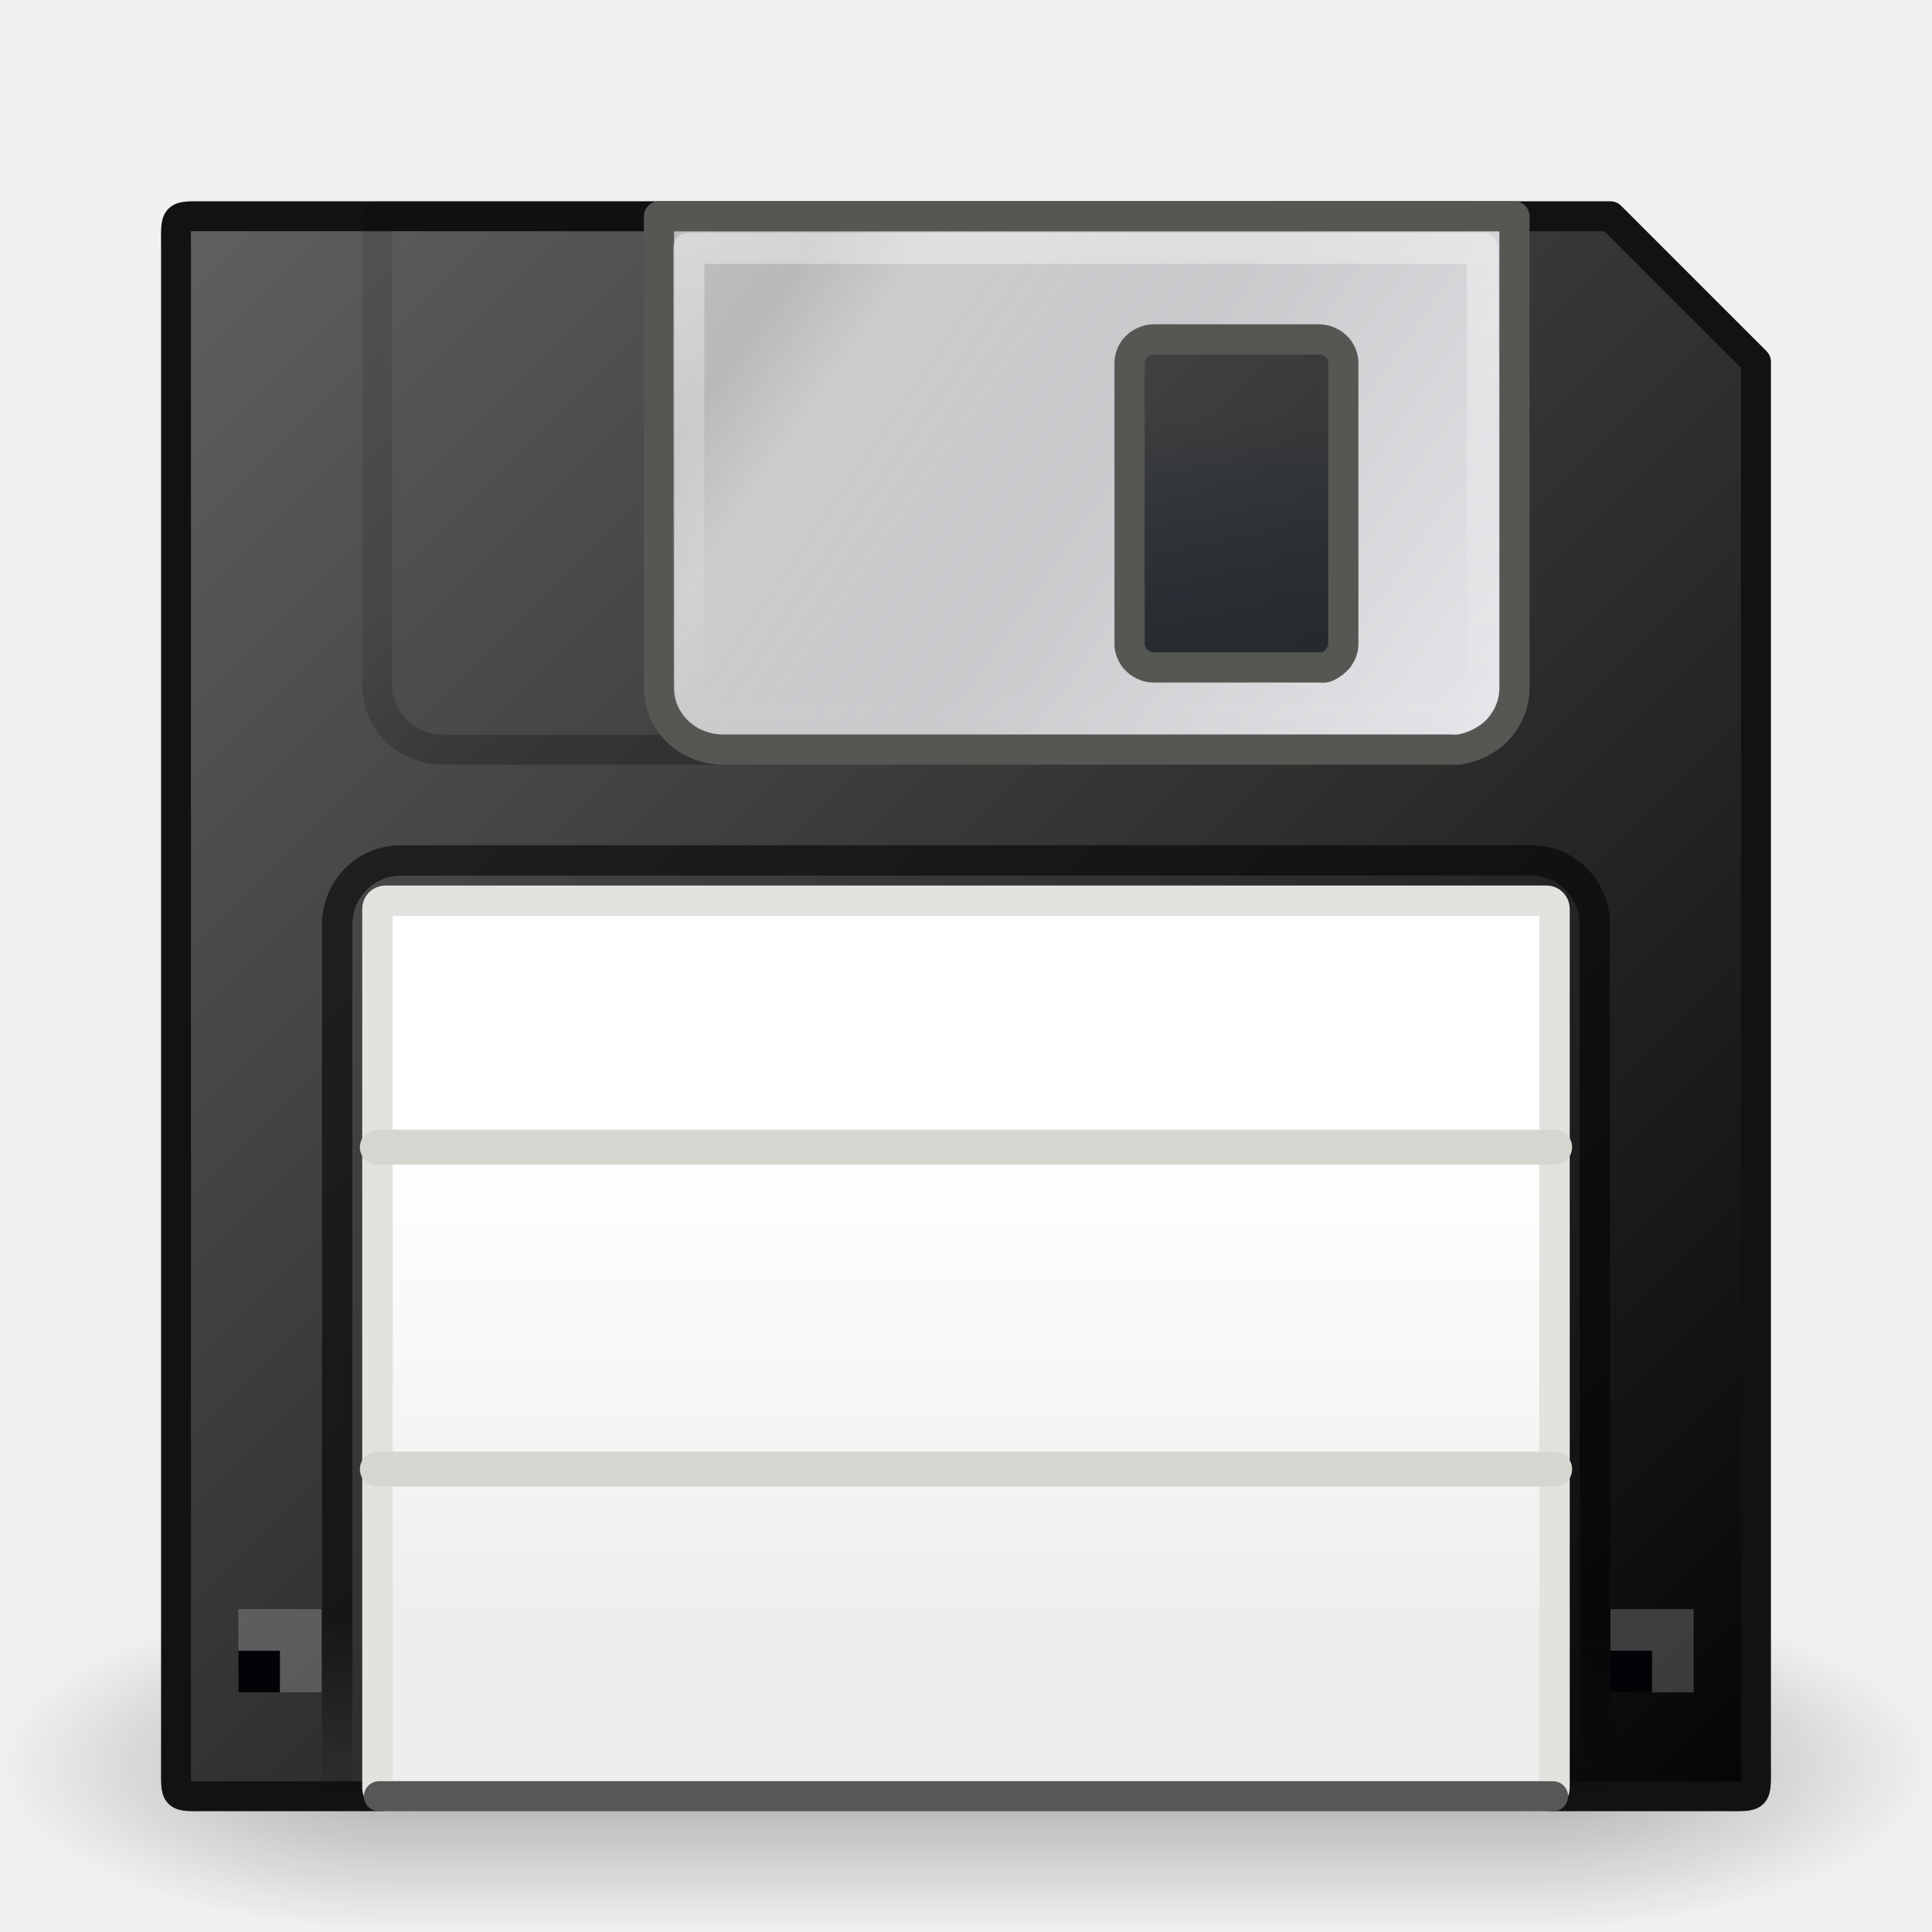
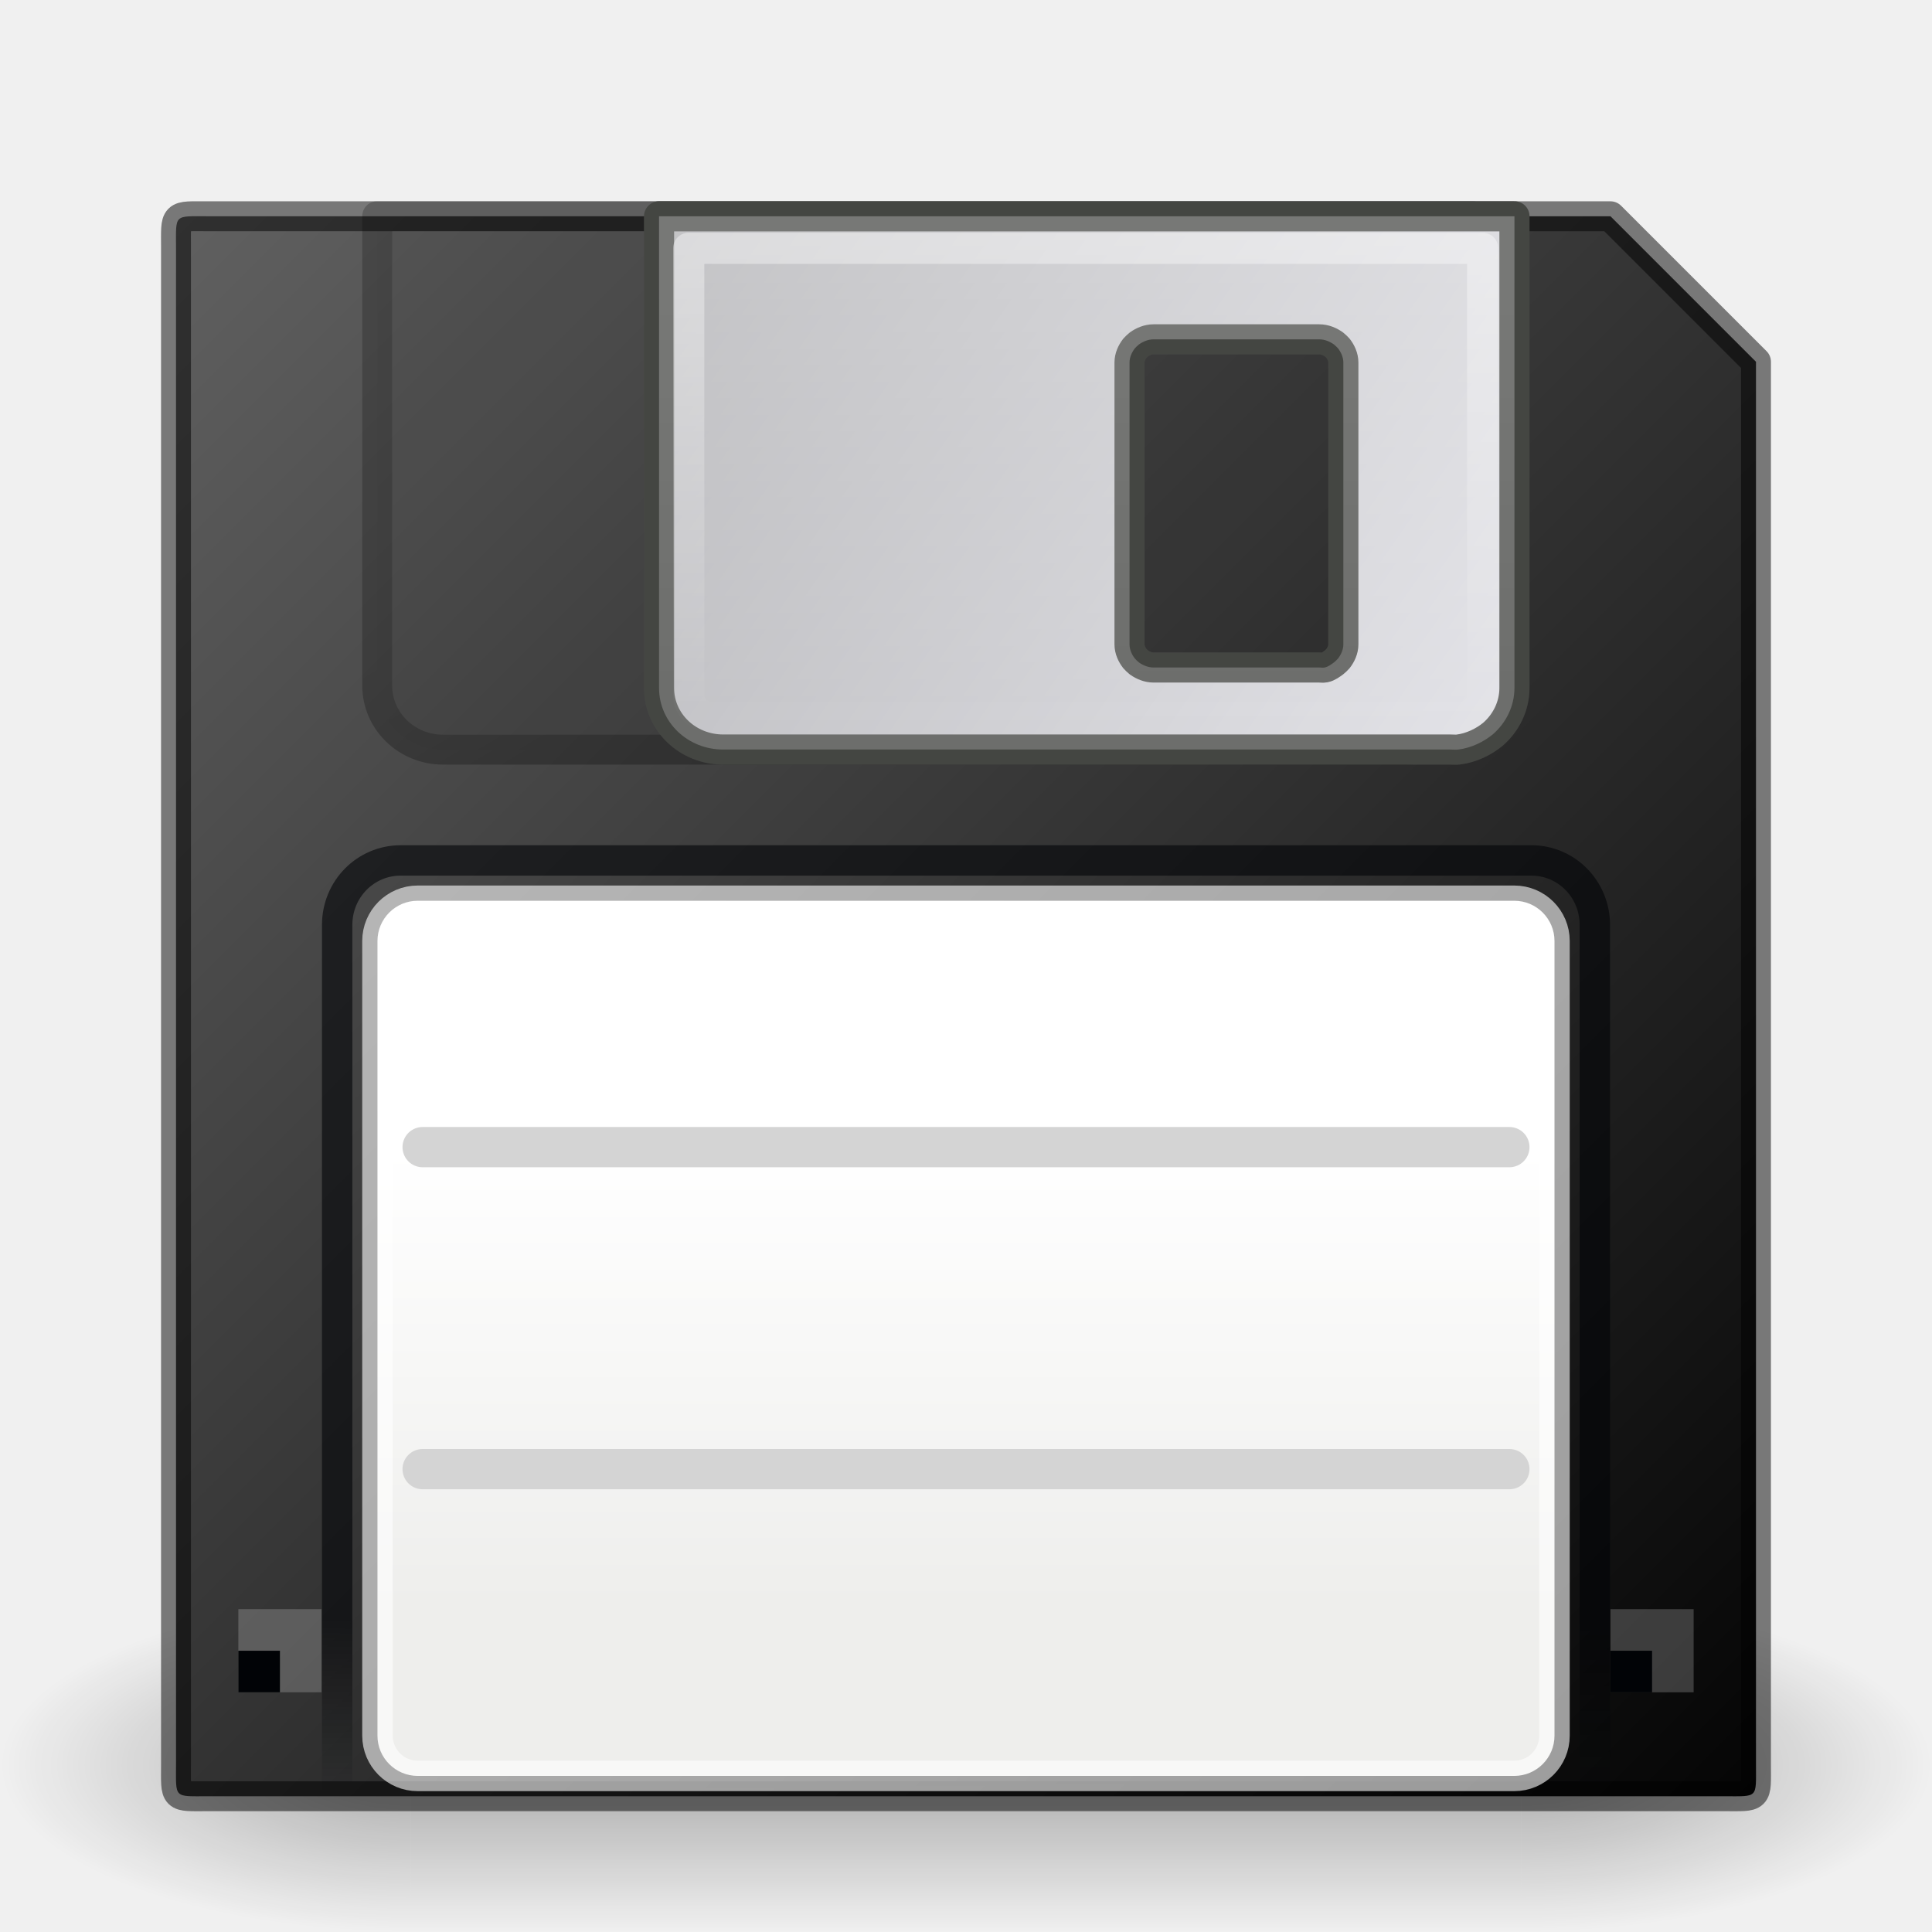
<svg xmlns="http://www.w3.org/2000/svg" xmlns:xlink="http://www.w3.org/1999/xlink" version="1.0" width="48" height="48" id="svg3221">
  <defs id="defs3223">
+     <linearGradient id="linearGradient37673">
+       <stop style="stop-color:#ffffff;stop-opacity:1;" offset="0" id="stop37669" />
+       <stop style="stop-color:#ffffff;stop-opacity:0.8;" offset="1" id="stop37671" />
+     </linearGradient>
    <linearGradient id="linearGradient2804">
      <stop id="stop2806" style="stop-color:#000000;stop-opacity:0" offset="0" />
      <stop id="stop2812" style="stop-color:#000000;stop-opacity:1" offset="0.5" />
      <stop id="stop2808" style="stop-color:#000000;stop-opacity:0" offset="1" />
    </linearGradient>
    <linearGradient x1="21.875" y1="48.001" x2="21.875" y2="40" id="linearGradient3936" xlink:href="#linearGradient2804" gradientUnits="userSpaceOnUse" />
    <radialGradient cx="1" cy="44" r="5" fx="1" fy="44" id="radialGradient3934" xlink:href="#linearGradient2781" gradientUnits="userSpaceOnUse" gradientTransform="matrix(2,0,0,0.8,36,8.8)" />
    <linearGradient id="linearGradient2781">
      <stop id="stop2783" style="stop-color:#000000;stop-opacity:1" offset="0" />
      <stop id="stop2785" style="stop-color:#000000;stop-opacity:0" offset="1" />
    </linearGradient>
    <radialGradient cx="1" cy="44" r="5" fx="1" fy="44" id="radialGradient3932" xlink:href="#linearGradient2781" gradientUnits="userSpaceOnUse" gradientTransform="matrix(2,0,0,0.8,-13,-79.2)" />
    <linearGradient id="linearGradient6375">
      <stop id="stop6377" style="stop-color:#040404;stop-opacity:1" offset="0" />
      <stop id="stop6379" style="stop-color:#606060;stop-opacity:1" offset="1" />
    </linearGradient>
    <linearGradient x1="3.626" y1="2.585" x2="41.968" y2="40.926" id="linearGradient2475" xlink:href="#linearGradient6375" gradientUnits="userSpaceOnUse" gradientTransform="matrix(-1.03302,0,0,-1.03302,47.24295,48.24296)" />
    <linearGradient id="linearGradient2388">
-       <stop id="stop2390" style="stop-color:#010306;stop-opacity:1" offset="0" />
-       <stop id="stop2392" style="stop-color:#010306;stop-opacity:0.396" offset="1" />
+       <stop id="stop2390" style="stop-color:#000000;stop-opacity:1;" offset="0" />
+       <stop id="stop2392" style="stop-color:#000000;stop-opacity:0.8;" offset="1" />
    </linearGradient>
    <linearGradient x1="33.349" y1="28.693" x2="35.974" y2="33.049" id="linearGradient2472" xlink:href="#linearGradient2388" gradientUnits="userSpaceOnUse" gradientTransform="matrix(-1.046557,0,0,-1.019495,48.61736,47.68052)" />
-     <linearGradient id="linearGradient2294">
-       <stop id="stop2296" style="stop-color:#262626;stop-opacity:1" offset="0" />
-       <stop id="stop2298" style="stop-color:#122339;stop-opacity:0" offset="1" />
-     </linearGradient>
-     <linearGradient x1="18.75" y1="27.655" x2="18.827" y2="36.775" id="linearGradient4733" xlink:href="#linearGradient2294" gradientUnits="userSpaceOnUse" gradientTransform="matrix(1.062576,0,0,1.019071,-48.78281,-47.66569)" />
    <linearGradient id="linearGradient4235">
      <stop id="stop4237" style="stop-color:#d4d4dc;stop-opacity:1" offset="0" />
      <stop id="stop4239" style="stop-color:#848489;stop-opacity:1" offset="1" />
    </linearGradient>
    <linearGradient x1="10" y1="27.996" x2="31" y2="42" id="linearGradient4731" xlink:href="#linearGradient4235" gradientUnits="userSpaceOnUse" gradientTransform="matrix(-1.062576,0,0,-1.019071,48.78281,47.66569)" />
    <linearGradient id="linearGradient2249">
      <stop id="stop2251" style="stop-color:#010306;stop-opacity:1" offset="0" />
      <stop id="stop2253" style="stop-color:#010306;stop-opacity:0" offset="1" />
    </linearGradient>
    <linearGradient x1="37.625" y1="7.625" x2="37.625" y2="3.483" id="linearGradient4727" xlink:href="#linearGradient2249" gradientUnits="userSpaceOnUse" gradientTransform="matrix(1.041515,0,0,-1.056611,0.5659129,48.32087)" />
    <linearGradient id="linearGradient2268">
      <stop id="stop2270" style="stop-color:#eeeeec;stop-opacity:1" offset="0" />
      <stop id="stop2272" style="stop-color:#ffffff;stop-opacity:1" offset="1" />
    </linearGradient>
-     <linearGradient x1="21.875" y1="7.606" x2="21.875" y2="18.514" id="linearGradient4725" xlink:href="#linearGradient2268" gradientUnits="userSpaceOnUse" gradientTransform="matrix(1.04441,0,0,1.059213,0.5007808,-48.32899)" />
-     <linearGradient id="linearGradient2555">
-       <stop id="stop2557" style="stop-color:#ffffff;stop-opacity:1" offset="0" />
-       <stop id="stop2561" style="stop-color:#e6e6e6;stop-opacity:1" offset="0.5" />
-       <stop id="stop2563" style="stop-color:#ffffff;stop-opacity:1" offset="0.75" />
-       <stop id="stop2565" style="stop-color:#e1e1e1;stop-opacity:1" offset="0.842" />
-       <stop id="stop2559" style="stop-color:#ffffff;stop-opacity:1" offset="1" />
-     </linearGradient>
-     <linearGradient x1="10" y1="27.996" x2="31" y2="42" id="linearGradient4723" xlink:href="#linearGradient2555" gradientUnits="userSpaceOnUse" gradientTransform="matrix(-1.062576,0,0,-1.019071,48.78281,47.66569)" />
+     <linearGradient x1="21.875" y1="7.606" x2="21.875" y2="18.514" id="linearGradient4725" xlink:href="#linearGradient2268" gradientUnits="userSpaceOnUse" gradientTransform="matrix(1.04441,0,0,1.035403,0.5007808,-47.74565)" />
    <linearGradient id="linearGradient2319">
      <stop id="stop2321" style="stop-color:#ffffff;stop-opacity:1" offset="0" />
      <stop id="stop2323" style="stop-color:#ffffff;stop-opacity:0" offset="1" />
    </linearGradient>
    <linearGradient x1="20.485" y1="40.865" x2="20.485" y2="29.135" id="linearGradient3219" xlink:href="#linearGradient2319" gradientUnits="userSpaceOnUse" gradientTransform="matrix(-1.093999,0,0,-1.059835,49.38417,49.09243)" />
+     <linearGradient xlink:href="#linearGradient37673" id="linearGradient37675" x1="24.08" y1="6.919" x2="24.08" y2="17.374" gradientUnits="userSpaceOnUse" />
  </defs>
  <g id="layer1">
    <g transform="matrix(1.021277,0,0,1.037397,-1.021277,-1.795056)" id="g2822" style="opacity:0.3">
      <rect width="10" height="8" x="-11" y="-48" transform="scale(-1,-1)" id="rect1892" style="opacity:1;fill:url(#radialGradient3932);fill-opacity:1;fill-rule:nonzero;stroke:none;stroke-width:1;stroke-linecap:square;stroke-linejoin:round;marker:none;marker-start:none;marker-mid:none;marker-end:none;stroke-miterlimit:4;stroke-dasharray:none;stroke-dashoffset:1.2;stroke-opacity:1;visibility:visible;display:inline;overflow:visible" />
      <rect width="10" height="8" x="38" y="40" id="rect2789" style="opacity:1;fill:url(#radialGradient3934);fill-opacity:1;fill-rule:nonzero;stroke:none;stroke-width:1;stroke-linecap:square;stroke-linejoin:round;marker:none;marker-start:none;marker-mid:none;marker-end:none;stroke-miterlimit:4;stroke-dasharray:none;stroke-dashoffset:1.2;stroke-opacity:1;visibility:visible;display:inline;overflow:visible" />
      <rect width="27" height="8" x="11" y="40" id="rect2793" style="opacity:1;fill:url(#linearGradient3936);fill-opacity:1;fill-rule:nonzero;stroke:none;stroke-width:1;stroke-linecap:square;stroke-linejoin:round;marker:none;marker-start:none;marker-mid:none;marker-end:none;stroke-miterlimit:4;stroke-dasharray:none;stroke-dashoffset:1.2;stroke-opacity:1;visibility:visible;display:inline;overflow:visible" />
    </g>
-     <path d="M 42.832,44.627 L 5.168,44.627 C 4.308,44.627 4.373,44.692 4.373,43.832 L 4.373,6.168 C 4.373,5.308 4.308,5.373 5.168,5.373 L 40.012,5.373 L 43.627,8.988 L 43.627,43.832 C 43.627,44.692 43.692,44.627 42.832,44.627 z" id="rect1314" style="fill:url(#linearGradient2475);fill-opacity:1;fill-rule:nonzero;stroke:#121212;stroke-width:0.743;stroke-linecap:round;stroke-linejoin:round;marker:none;marker-start:none;marker-mid:none;marker-end:none;stroke-miterlimit:4;stroke-dasharray:none;stroke-dashoffset:0;stroke-opacity:1;visibility:visible;display:inline;overflow:visible" />
-     <path d="M 34.944,18.625 L 11.009,18.625 C 10.102,18.625 9.371,17.913 9.371,17.029 L 9.371,5.371 L 36.582,5.371 L 36.582,17.029 C 36.582,17.913 35.851,18.625 34.944,18.625 z" id="rect2194" style="opacity:0.262;fill:none;fill-opacity:1;fill-rule:nonzero;stroke:url(#linearGradient2472);stroke-width:0.743;stroke-linecap:round;stroke-linejoin:round;marker:none;marker-start:none;marker-mid:none;marker-end:none;stroke-miterlimit:4;stroke-dasharray:none;stroke-dashoffset:0;stroke-opacity:1;visibility:visible;display:inline;overflow:visible" />
-     <rect width="7.438" height="10.191" x="-34.438" y="-17.603" transform="scale(-1,-1)" id="rect2284" style="fill:url(#linearGradient4733);fill-opacity:1;fill-rule:nonzero;stroke:none;stroke-width:0.75;stroke-linecap:round;stroke-linejoin:round;marker:none;marker-start:none;marker-mid:none;marker-end:none;stroke-miterlimit:4;stroke-dasharray:none;stroke-dashoffset:0;stroke-opacity:1;visibility:visible;display:inline;overflow:visible" />
+     <path d="M 42.832,44.627 L 5.168,44.627 C 4.308,44.627 4.373,44.692 4.373,43.832 L 4.373,6.168 C 4.373,5.308 4.308,5.373 5.168,5.373 L 40.012,5.373 L 43.627,8.988 L 43.627,43.832 C 43.627,44.692 43.692,44.627 42.832,44.627 z" id="rect1314" style="fill:url(#linearGradient2475);fill-opacity:1;fill-rule:nonzero;stroke:#000000;stroke-width:0.743;stroke-linecap:round;stroke-linejoin:round;marker:none;marker-start:none;marker-mid:none;marker-end:none;stroke-miterlimit:4;stroke-dasharray:none;stroke-dashoffset:0;stroke-opacity:0.5;visibility:visible;display:inline;overflow:visible" />
+     <path d="M 34.944,18.625 L 11.009,18.625 C 10.102,18.625 9.371,17.913 9.371,17.029 L 9.371,5.371 L 36.582,5.371 L 36.582,17.029 C 36.582,17.913 35.851,18.625 34.944,18.625 z" id="rect2194" style="opacity:0.262;fill:#000000;fill-opacity:0.3;fill-rule:nonzero;stroke:url(#linearGradient2472);stroke-width:0.743;stroke-linecap:round;stroke-linejoin:round;marker:none;marker-start:none;marker-mid:none;marker-end:none;stroke-miterlimit:4;stroke-dasharray:none;stroke-dashoffset:0;stroke-opacity:1;visibility:visible;display:inline;overflow:visible" />
    <path d="M 36.231,18.622 C 36.551,18.583 36.863,18.432 37.094,18.24 C 37.416,17.96 37.626,17.544 37.626,17.094 L 37.626,5.374 L 16.374,5.374 L 16.374,17.094 C 16.374,17.942 17.084,18.622 17.968,18.622 L 36.032,18.622 C 36.101,18.622 36.164,18.63 36.231,18.622 z M 32.911,16.584 C 32.871,16.592 32.819,16.584 32.778,16.584 L 28.66,16.584 C 28.525,16.584 28.395,16.528 28.295,16.457 C 28.265,16.433 28.22,16.39 28.195,16.361 C 28.121,16.265 28.063,16.14 28.063,16.011 L 28.063,9.005 C 28.063,8.875 28.121,8.75 28.195,8.654 C 28.22,8.626 28.265,8.582 28.295,8.559 C 28.395,8.487 28.525,8.431 28.66,8.431 L 32.778,8.431 C 32.913,8.431 33.043,8.487 33.143,8.559 C 33.173,8.582 33.218,8.626 33.243,8.654 C 33.317,8.75 33.375,8.875 33.375,9.005 L 33.375,16.011 C 33.375,16.14 33.317,16.265 33.243,16.361 C 33.218,16.39 33.173,16.433 33.143,16.457 C 33.074,16.506 32.999,16.567 32.911,16.584 z" id="rect2192" style="fill:url(#linearGradient4731);fill-opacity:1;fill-rule:nonzero;stroke:#555753;stroke-width:0.748;stroke-linecap:round;stroke-linejoin:round;marker:none;marker-start:none;marker-mid:none;marker-end:none;stroke-miterlimit:4;stroke-dasharray:none;stroke-dashoffset:0;stroke-opacity:1;visibility:visible;display:inline;overflow:visible" />
    <rect width="2.066" height="2.066" x="5.922" y="-42.045" transform="scale(1,-1)" id="rect2278" style="opacity:0.2;fill:#ffffff;fill-opacity:1;fill-rule:nonzero;stroke:none;stroke-width:0.75;stroke-linecap:round;stroke-linejoin:round;marker:none;marker-start:none;marker-mid:none;marker-end:none;stroke-miterlimit:4;stroke-dasharray:none;stroke-dashoffset:0;stroke-opacity:1;visibility:visible;display:inline;overflow:visible" />
    <rect width="1.033" height="1.033" x="5.922" y="-42.045" transform="scale(1,-1)" id="rect2276" style="fill:#010306;fill-opacity:1;fill-rule:nonzero;stroke:none;stroke-width:0.75;stroke-linecap:round;stroke-linejoin:round;marker:none;marker-start:none;marker-mid:none;marker-end:none;stroke-miterlimit:4;stroke-dasharray:none;stroke-dashoffset:0;stroke-opacity:1;visibility:visible;display:inline;overflow:visible" />
    <rect width="2.066" height="2.066" x="40.012" y="-42.045" transform="scale(1,-1)" id="rect2280" style="opacity:0.2;fill:#ffffff;fill-opacity:1;fill-rule:nonzero;stroke:none;stroke-width:0.75;stroke-linecap:round;stroke-linejoin:round;marker:none;marker-start:none;marker-mid:none;marker-end:none;stroke-miterlimit:4;stroke-dasharray:none;stroke-dashoffset:0;stroke-opacity:1;visibility:visible;display:inline;overflow:visible" />
    <rect width="1.033" height="1.033" x="40.012" y="-42.045" transform="scale(1,-1)" id="rect2282" style="fill:#010306;fill-opacity:1;fill-rule:nonzero;stroke:none;stroke-width:0.75;stroke-linecap:round;stroke-linejoin:round;marker:none;marker-start:none;marker-mid:none;marker-end:none;stroke-miterlimit:4;stroke-dasharray:none;stroke-dashoffset:0;stroke-opacity:1;visibility:visible;display:inline;overflow:visible" />
    <path d="M 39.623,44.623 L 39.623,22.978 C 39.623,22.091 38.919,21.377 38.045,21.377 L 9.955,21.377 C 9.081,21.377 8.377,22.091 8.377,22.978 L 8.377,44.623 L 39.623,44.623 z" id="rect2247" style="opacity:0.6;fill:none;fill-opacity:1;fill-rule:nonzero;stroke:url(#linearGradient4727);stroke-width:0.755;stroke-linecap:round;stroke-linejoin:round;marker:none;marker-start:none;marker-mid:none;marker-end:none;stroke-miterlimit:4;stroke-dasharray:none;stroke-dashoffset:0;stroke-opacity:1;visibility:visible;display:inline;overflow:visible" />
-     <rect width="29.243" height="22.243" rx="0.197" ry="0.2" x="9.378" y="-44.622" transform="scale(1,-1)" id="rect2257" style="fill:url(#linearGradient4725);fill-opacity:1;fill-rule:nonzero;stroke:#e2e2df;stroke-width:0.757;stroke-linecap:round;stroke-linejoin:round;marker:none;marker-start:none;marker-mid:none;marker-end:none;stroke-miterlimit:4;stroke-dasharray:none;stroke-dashoffset:0;stroke-opacity:1;visibility:visible;display:inline;overflow:visible" />
-     <path d="M 9.415,44.627 L 38.585,44.627" id="path2264" style="fill:#3f6cff;fill-opacity:0.75;fill-rule:evenodd;stroke:#575757;stroke-width:0.746;stroke-linecap:round;stroke-linejoin:round;stroke-miterlimit:4;stroke-dasharray:none;stroke-opacity:1;display:inline" />
-     <path d="M 9.374,36.501 L 38.626,36.501" id="path2329" style="fill:none;fill-opacity:0.75;fill-rule:evenodd;stroke:#d3d7cf;stroke-width:0.865;stroke-linecap:round;stroke-linejoin:round;stroke-miterlimit:4;stroke-dasharray:none;stroke-opacity:1;display:inline" />
-     <path d="M 9.374,28.501 L 38.626,28.501" id="path2331" style="fill:none;fill-opacity:0.75;fill-rule:evenodd;stroke:#d3d7cf;stroke-width:0.865;stroke-linecap:round;stroke-linejoin:round;stroke-miterlimit:4;stroke-dasharray:none;stroke-opacity:1;display:inline" />
-     <path d="M 36.231,18.622 C 36.551,18.583 36.863,18.432 37.094,18.24 C 37.416,17.96 37.626,17.544 37.626,17.094 L 37.626,5.374 L 16.374,5.374 L 16.374,17.094 C 16.374,17.942 17.084,18.622 17.968,18.622 L 36.032,18.622 C 36.101,18.622 36.164,18.63 36.231,18.622 z M 32.911,16.584 C 32.871,16.592 32.819,16.584 32.778,16.584 L 28.66,16.584 C 28.525,16.584 28.395,16.528 28.295,16.457 C 28.265,16.433 28.22,16.39 28.195,16.361 C 28.121,16.265 28.063,16.14 28.063,16.011 L 28.063,9.005 C 28.063,8.875 28.121,8.75 28.195,8.654 C 28.22,8.626 28.265,8.582 28.295,8.559 C 28.395,8.487 28.525,8.431 28.66,8.431 L 32.778,8.431 C 32.913,8.431 33.043,8.487 33.143,8.559 C 33.173,8.582 33.218,8.626 33.243,8.654 C 33.317,8.75 33.375,8.875 33.375,9.005 L 33.375,16.011 C 33.375,16.14 33.317,16.265 33.243,16.361 C 33.218,16.39 33.173,16.433 33.143,16.457 C 33.074,16.506 32.999,16.567 32.911,16.584 z" id="path7255" style="opacity:0.5;fill:url(#linearGradient4723);fill-opacity:1;fill-rule:nonzero;stroke:#555753;stroke-width:0.748;stroke-linecap:round;stroke-linejoin:round;marker:none;marker-start:none;marker-mid:none;marker-end:none;stroke-miterlimit:4;stroke-dasharray:none;stroke-dashoffset:0;stroke-opacity:1;visibility:visible;display:inline;overflow:visible" />
+     <rect width="29.243" height="21.743" rx="1" ry="1" x="9.378" y="-44.122" transform="scale(1,-1)" id="rect2257" style="display:inline;overflow:visible;visibility:visible;fill:url(#linearGradient4725);fill-opacity:1;fill-rule:nonzero;stroke:#ffffff;stroke-width:0.757;stroke-linecap:round;stroke-linejoin:round;stroke-miterlimit:4;stroke-dasharray:none;stroke-dashoffset:0;stroke-opacity:0.6;marker:none;marker-start:none;marker-mid:none;marker-end:none" />
+     <path d="M 10.5,36.5 H 37.5" id="path2329" style="display:inline;fill:none;fill-opacity:0.75;fill-rule:evenodd;stroke:#d4d4d4;stroke-width:1;stroke-linecap:round;stroke-linejoin:round;stroke-miterlimit:4;stroke-dasharray:none;stroke-opacity:1" />
+     <path d="M 10.5,28.5 H 37.5" id="path2331" style="display:inline;fill:none;fill-opacity:0.75;fill-rule:evenodd;stroke:#d4d4d4;stroke-width:1;stroke-linecap:round;stroke-linejoin:round;stroke-miterlimit:4;stroke-dasharray:none;stroke-opacity:1" />
+     <path d="M 36.231,18.622 C 36.551,18.583 36.863,18.432 37.094,18.24 C 37.416,17.96 37.626,17.544 37.626,17.094 L 37.626,5.374 L 16.374,5.374 L 16.374,17.094 C 16.374,17.942 17.084,18.622 17.968,18.622 L 36.032,18.622 C 36.101,18.622 36.164,18.63 36.231,18.622 z M 32.911,16.584 C 32.871,16.592 32.819,16.584 32.778,16.584 L 28.66,16.584 C 28.525,16.584 28.395,16.528 28.295,16.457 C 28.265,16.433 28.22,16.39 28.195,16.361 C 28.121,16.265 28.063,16.14 28.063,16.011 L 28.063,9.005 C 28.063,8.875 28.121,8.75 28.195,8.654 C 28.22,8.626 28.265,8.582 28.295,8.559 C 28.395,8.487 28.525,8.431 28.66,8.431 L 32.778,8.431 C 32.913,8.431 33.043,8.487 33.143,8.559 C 33.173,8.582 33.218,8.626 33.243,8.654 C 33.317,8.75 33.375,8.875 33.375,9.005 L 33.375,16.011 C 33.375,16.14 33.317,16.265 33.243,16.361 C 33.218,16.39 33.173,16.433 33.143,16.457 C 33.074,16.506 32.999,16.567 32.911,16.584 z" id="path7255" style="opacity:0.5;fill:url(#linearGradient37675);fill-opacity:1;fill-rule:nonzero;stroke:#000000;stroke-width:0.748;stroke-linecap:round;stroke-linejoin:round;marker:none;marker-start:none;marker-mid:none;marker-end:none;stroke-miterlimit:4;stroke-dasharray:none;stroke-dashoffset:0;stroke-opacity:0.4;visibility:visible;display:inline;overflow:visible" />
    <path d="M 36.256,17.827 L 17.691,17.827 C 17.37,17.827 17.111,17.577 17.111,17.265 L 17.111,6.169 L 36.836,6.169 L 36.836,17.265 C 36.836,17.577 36.578,17.827 36.256,17.827 z" id="rect2316" style="opacity:0.4;fill:none;fill-opacity:1;fill-rule:nonzero;stroke:url(#linearGradient3219);stroke-width:0.775;stroke-linecap:round;stroke-linejoin:round;marker:none;marker-start:none;marker-mid:none;marker-end:none;stroke-miterlimit:4;stroke-dasharray:none;stroke-dashoffset:0;stroke-opacity:1;visibility:visible;display:inline;overflow:visible" />
  </g>
</svg>
